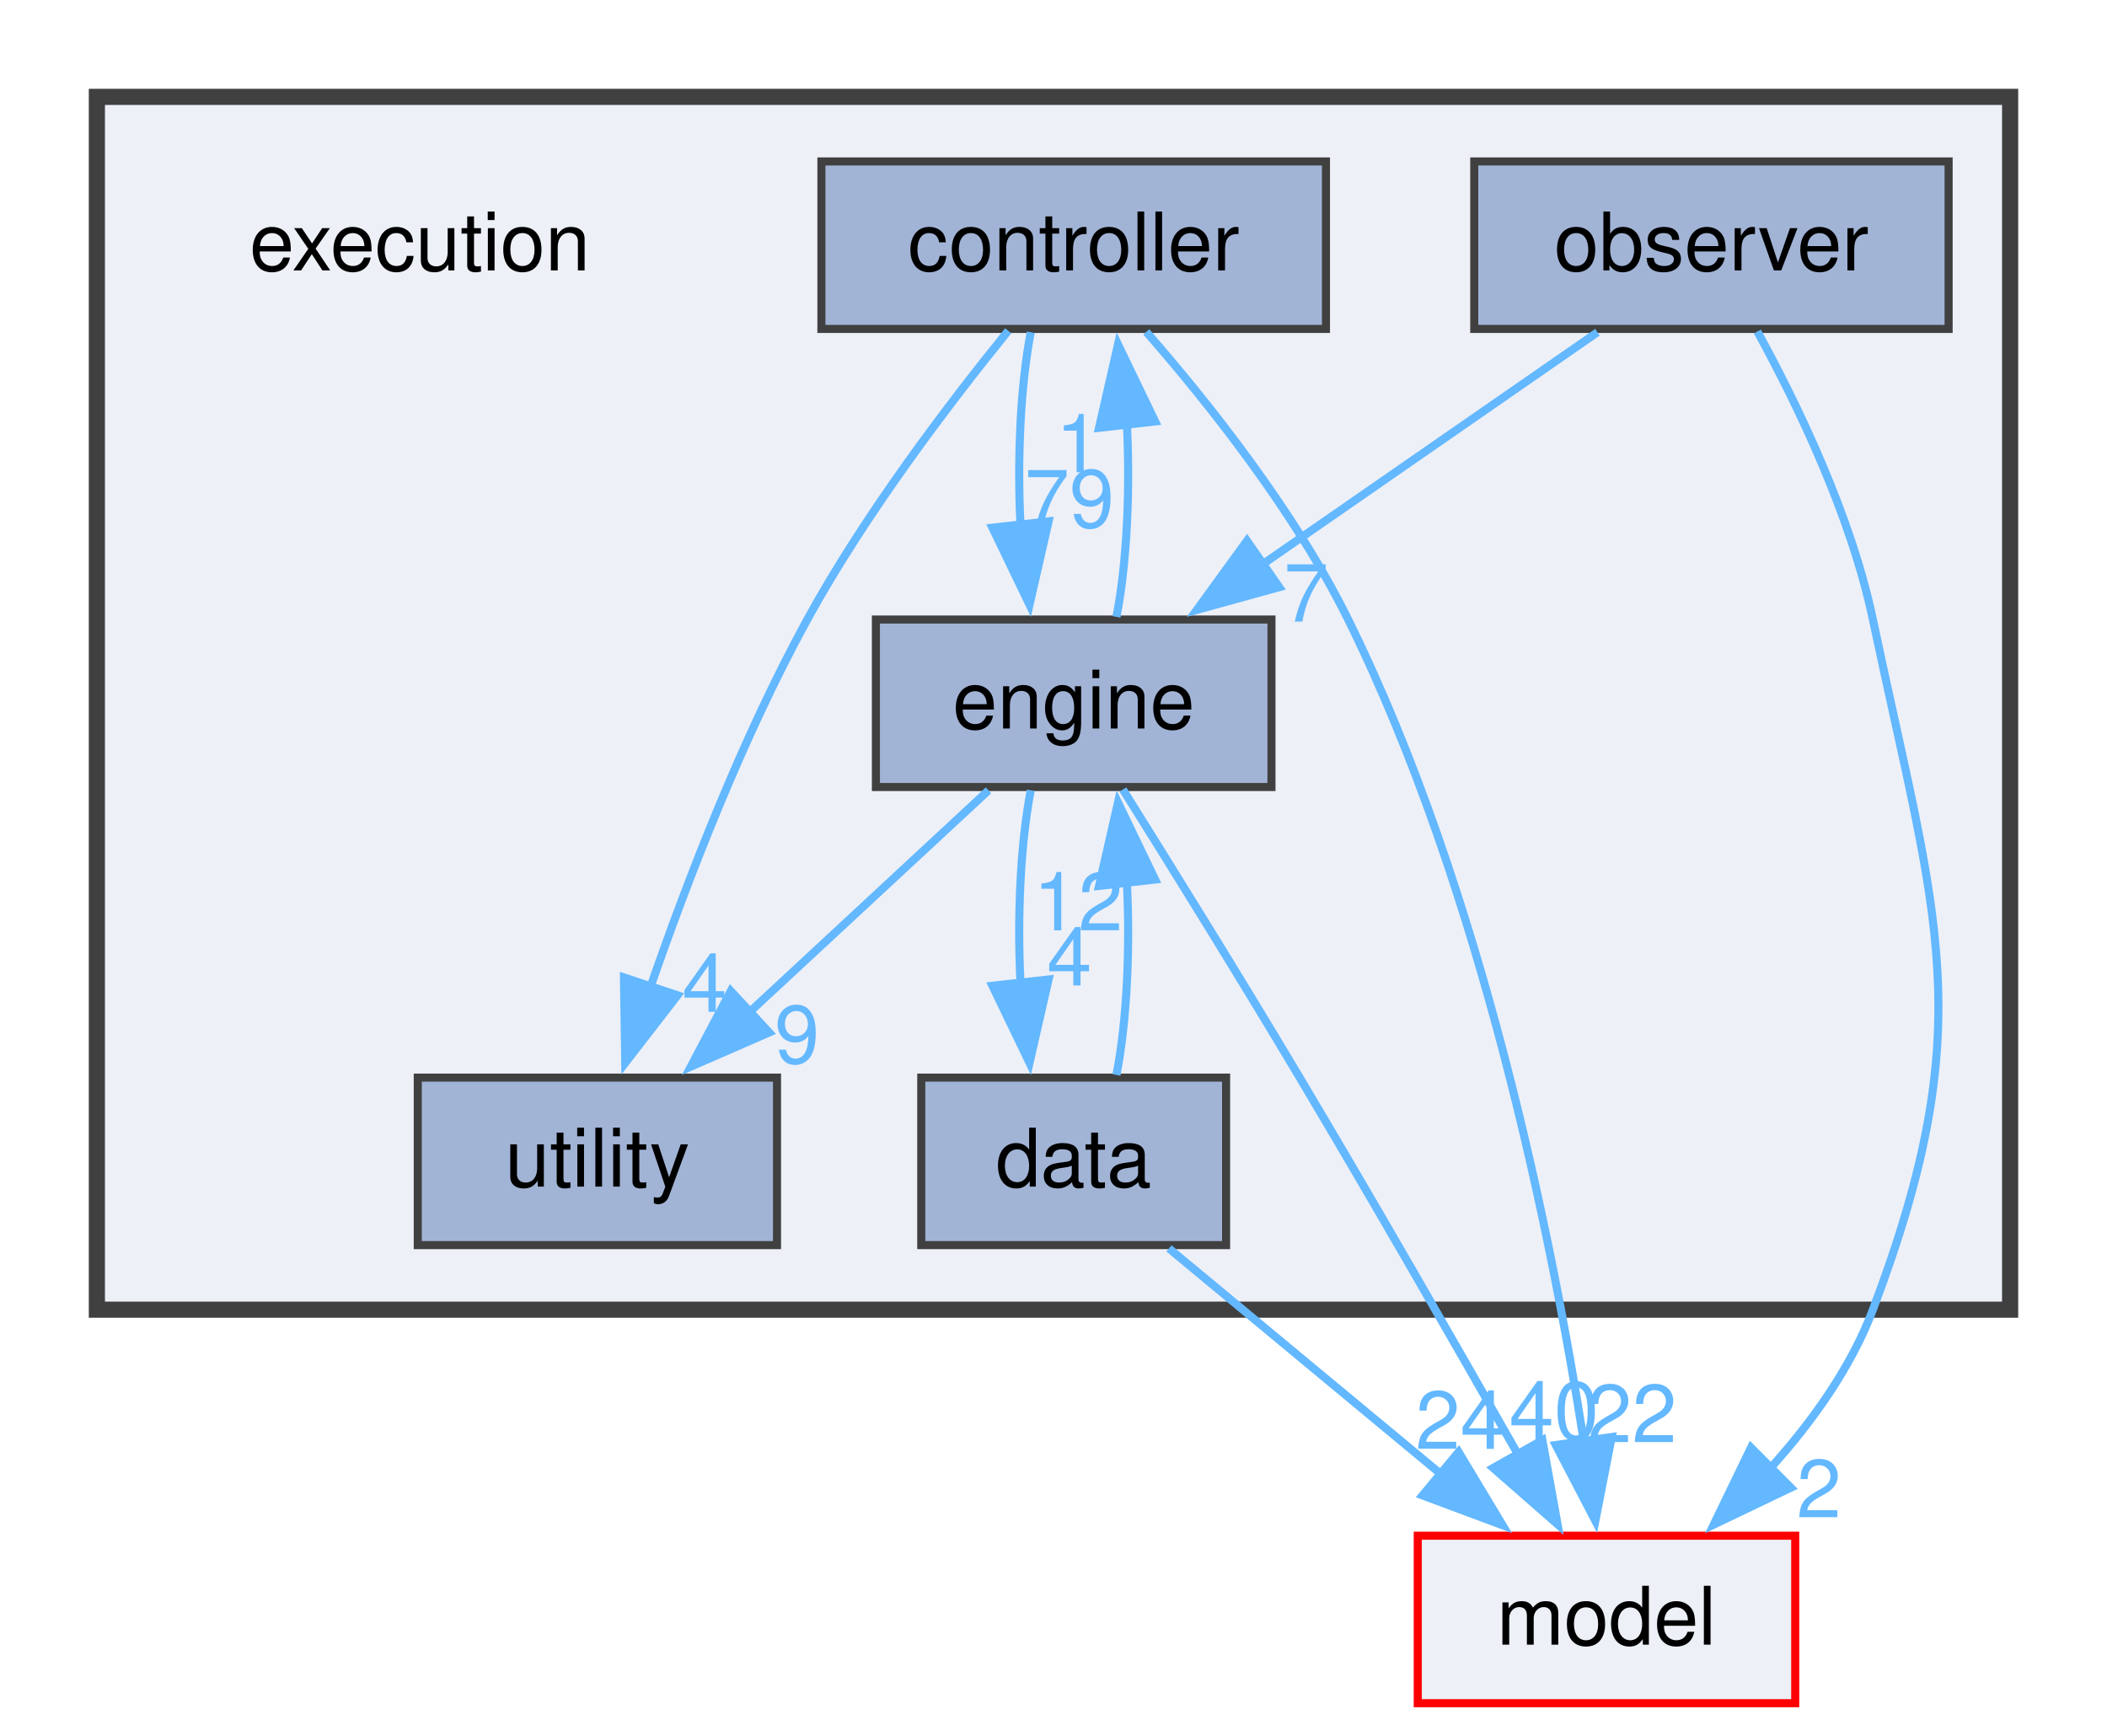
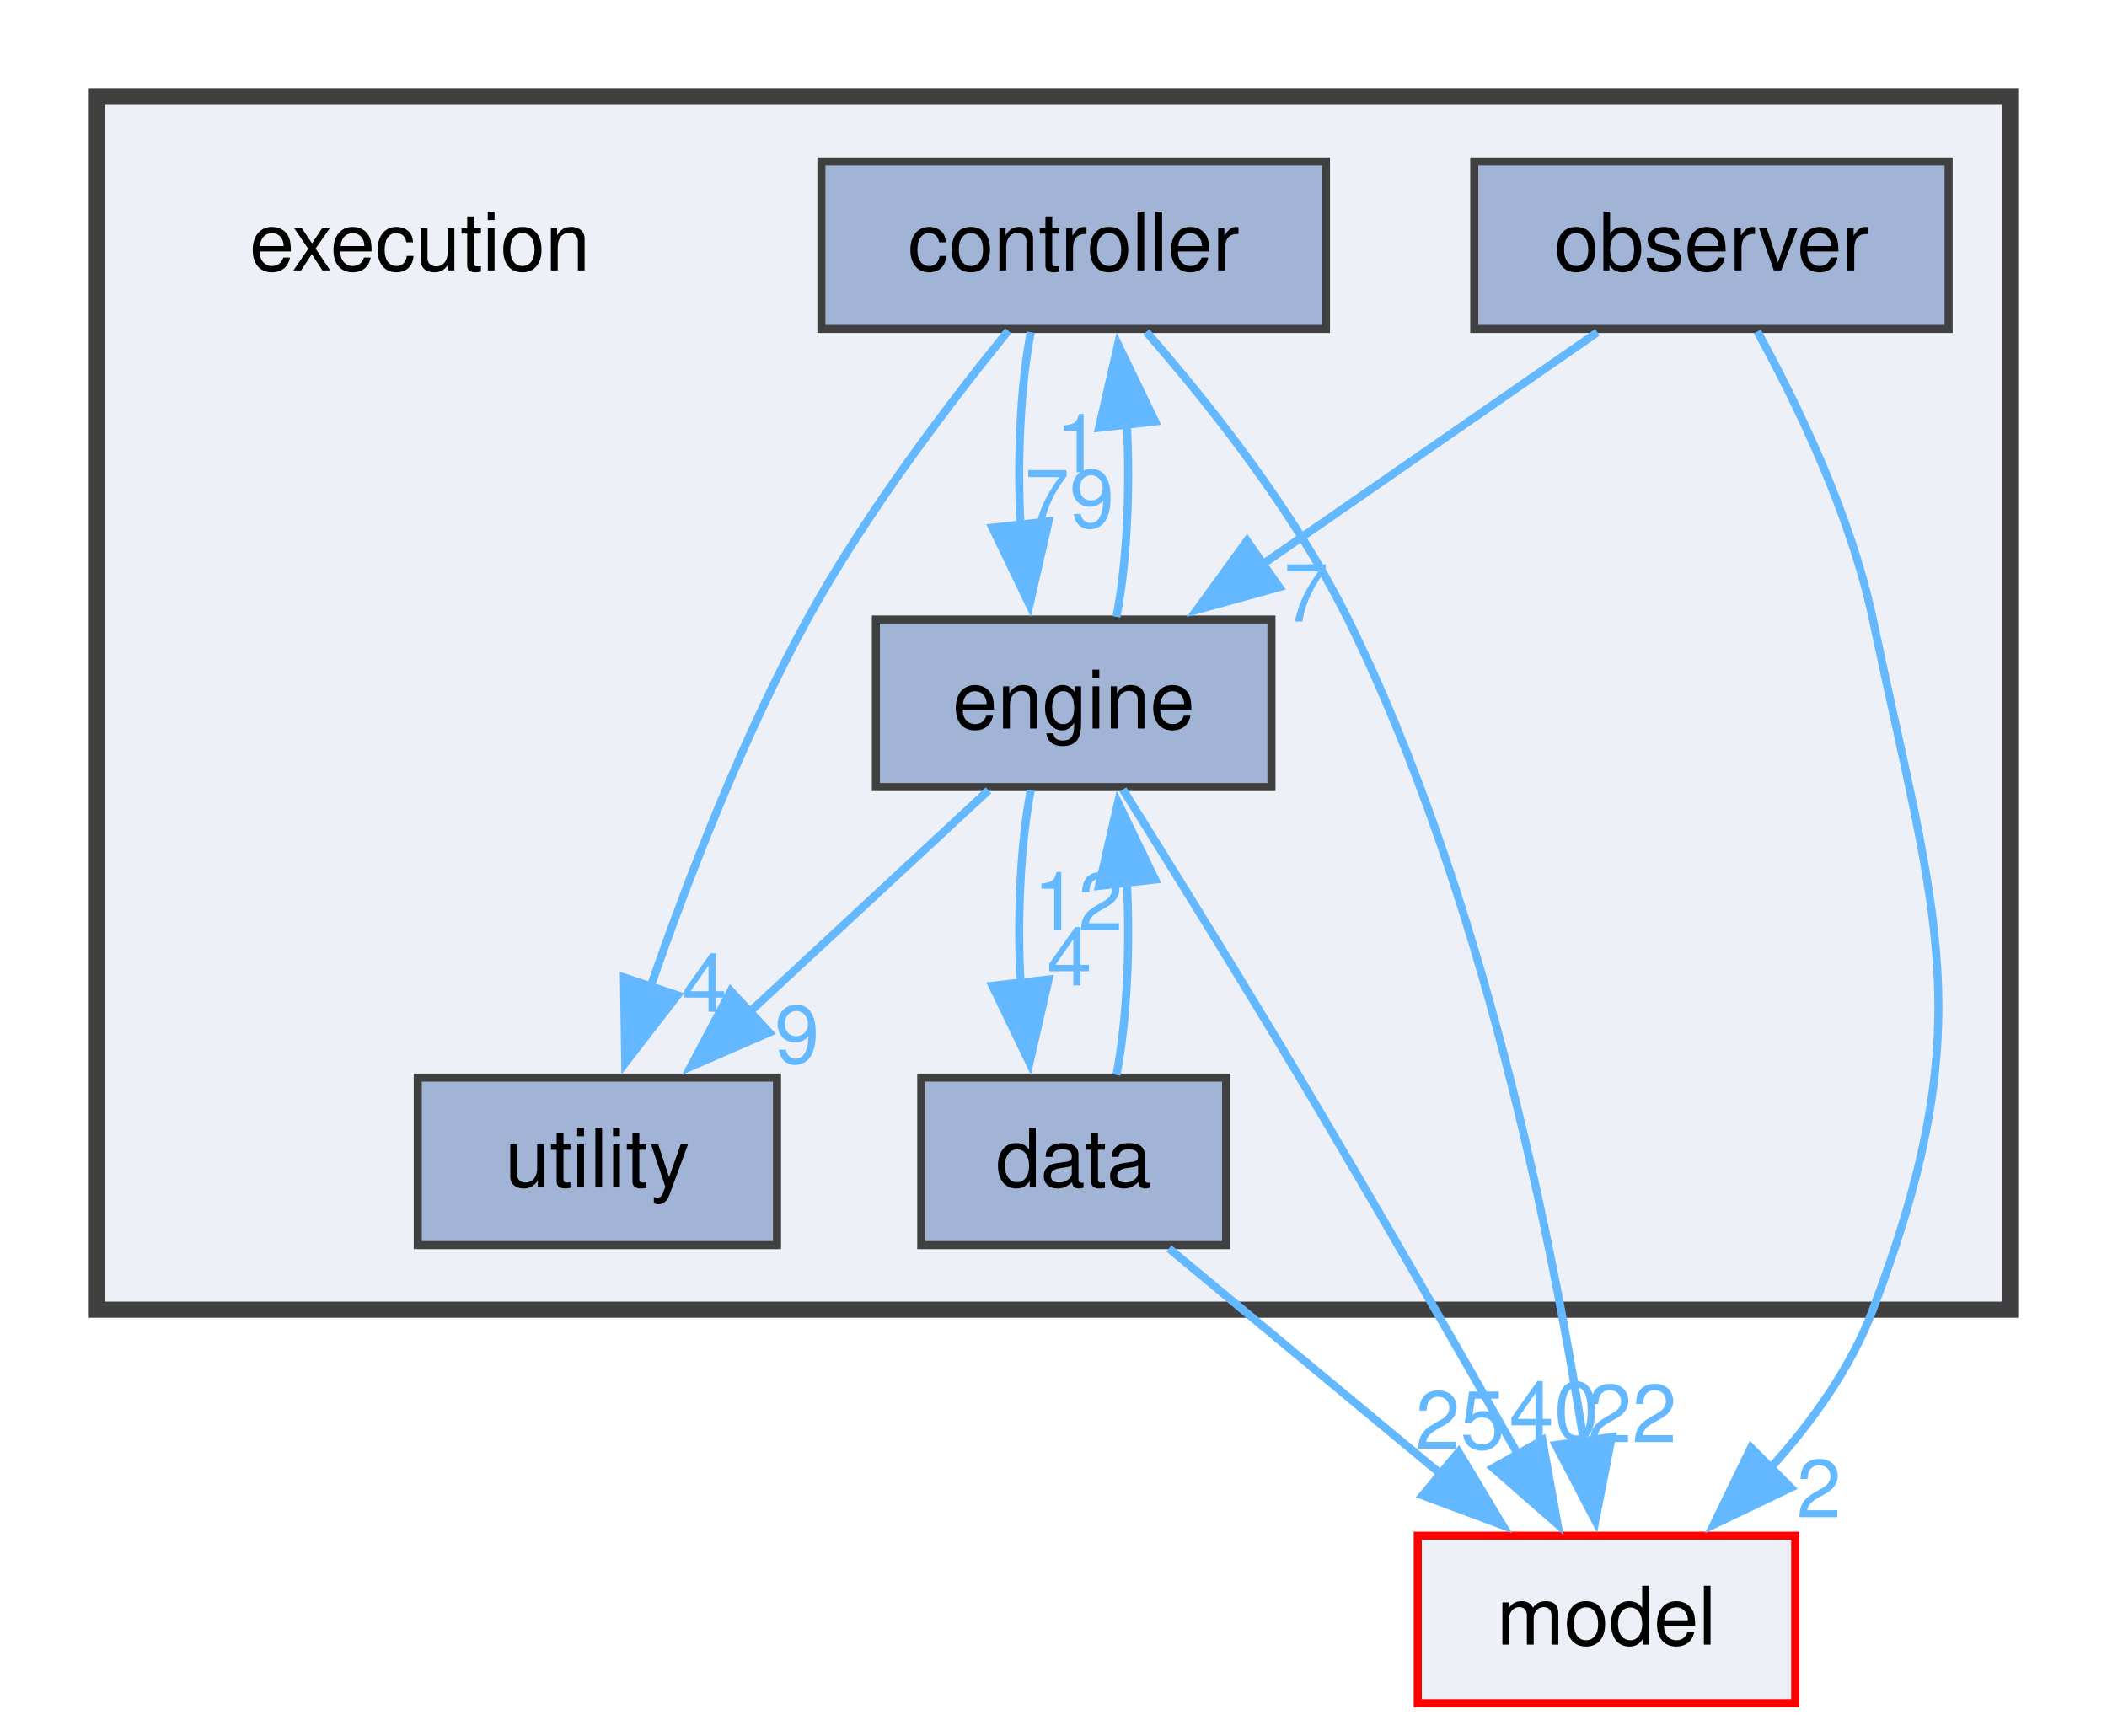
<svg xmlns="http://www.w3.org/2000/svg" xmlns:xlink="http://www.w3.org/1999/xlink" width="261pt" height="215pt" viewBox="0.00 0.00 261.00 215.00">
  <g id="graph0" class="graph" transform="scale(1 1) rotate(0) translate(4 211)">
    <g id="clust1" class="cluster">
      <g id="a_clust1">
        <a xlink:href="dir_5492fae2ae9e8e8e3b45371f34937227.html" target="_top">
          <polygon fill="#edf0f7" stroke="#404040" stroke-width="2" points="8,-48.75 8,-199 245,-199 245,-48.75 8,-48.75" />
        </a>
      </g>
    </g>
    <g id="node1" class="node">
      <text xml:space="preserve" text-anchor="middle" x="48" y="-177.5" font-family="Helvetica,sans-Serif" font-size="10.00">execution</text>
    </g>
    <g id="node2" class="node">
      <g id="a_node2">
        <a xlink:href="dir_f6068031c8ed86da3580f80ca3a17e26.html" target="_top" xlink:title="controller">
          <polygon fill="#a2b4d6" stroke="#404040" points="160.25,-191 97.75,-191 97.75,-170.25 160.25,-170.25 160.25,-191" />
          <text xml:space="preserve" text-anchor="middle" x="129" y="-177.5" font-family="Helvetica,sans-Serif" font-size="10.00">controller</text>
        </a>
      </g>
    </g>
    <g id="node4" class="node">
      <g id="a_node4">
        <a xlink:href="dir_11b717f8bbe9adcce5d847a0cd87900f.html" target="_top" xlink:title="engine">
          <polygon fill="#a2b4d6" stroke="#404040" points="153.5,-134.25 104.5,-134.25 104.5,-113.5 153.5,-113.5 153.5,-134.25" />
          <text xml:space="preserve" text-anchor="middle" x="129" y="-120.75" font-family="Helvetica,sans-Serif" font-size="10.00">engine</text>
        </a>
      </g>
    </g>
    <g id="edge1" class="edge">
      <g id="a_edge1">
        <a xlink:href="dir_000008_000016.html" target="_top">
          <path fill="none" stroke="#63b8ff" d="M123.68,-169.84C122.41,-163.22 121.99,-154.22 122.41,-146.02" />
          <polygon fill="#63b8ff" stroke="#63b8ff" points="125.89,-146.41 123.53,-136.08 118.93,-145.63 125.89,-146.41" />
        </a>
      </g>
      <g id="a_edge1-headlabel">
        <a xlink:href="dir_000008_000016.html" target="_top" xlink:title="79">
          <text xml:space="preserve" text-anchor="middle" x="128.47" y="-145.67" font-family="Helvetica,sans-Serif" font-size="10.00" fill="#63b8ff">79</text>
        </a>
      </g>
    </g>
    <g id="node6" class="node">
      <g id="a_node6">
        <a xlink:href="dir_6e332d3e931a265118348dad6ed62968.html" target="_top" xlink:title="utility">
          <polygon fill="#a2b4d6" stroke="#404040" points="92.25,-77.5 47.75,-77.5 47.75,-56.75 92.25,-56.75 92.25,-77.5" />
          <text xml:space="preserve" text-anchor="middle" x="70" y="-64" font-family="Helvetica,sans-Serif" font-size="10.00">utility</text>
        </a>
      </g>
    </g>
    <g id="edge3" class="edge">
      <g id="a_edge3">
        <a xlink:href="dir_000008_000040.html" target="_top">
          <path fill="none" stroke="#63b8ff" d="M120.89,-170.02C113.69,-161.15 103.21,-147.4 96,-134.25 88.01,-119.68 81.22,-102.12 76.59,-88.77" />
          <polygon fill="#63b8ff" stroke="#63b8ff" points="79.93,-87.7 73.45,-79.32 73.29,-89.91 79.93,-87.7" />
        </a>
      </g>
      <g id="a_edge3-headlabel">
        <a xlink:href="dir_000008_000040.html" target="_top" xlink:title="4">
          <text xml:space="preserve" text-anchor="middle" x="83.28" y="-85.66" font-family="Helvetica,sans-Serif" font-size="10.00" fill="#63b8ff">4</text>
        </a>
      </g>
    </g>
    <g id="node7" class="node">
      <g id="a_node7">
        <a xlink:href="dir_3f14f6767c31cb4a1d22c13c18cc6fc3.html" target="_top" xlink:title="model">
          <polygon fill="#edf0f7" stroke="red" points="218.38,-20.75 171.62,-20.75 171.62,0 218.38,0 218.38,-20.75" />
          <text xml:space="preserve" text-anchor="middle" x="195" y="-7.25" font-family="Helvetica,sans-Serif" font-size="10.00">model</text>
        </a>
      </g>
    </g>
    <g id="edge2" class="edge">
      <g id="a_edge2">
        <a xlink:href="dir_000008_000026.html" target="_top">
          <path fill="none" stroke="#63b8ff" d="M137.99,-169.89C145.63,-161.15 156.37,-147.66 163,-134.25 179.62,-100.61 188.29,-57.37 192.23,-32.18" />
          <polygon fill="#63b8ff" stroke="#63b8ff" points="195.65,-32.98 193.62,-22.59 188.72,-31.98 195.65,-32.98" />
        </a>
      </g>
      <g id="a_edge2-headlabel">
        <a xlink:href="dir_000008_000026.html" target="_top" xlink:title="22">
          <text xml:space="preserve" text-anchor="middle" x="198.16" y="-32.33" font-family="Helvetica,sans-Serif" font-size="10.00" fill="#63b8ff">22</text>
        </a>
      </g>
    </g>
    <g id="node3" class="node">
      <g id="a_node3">
        <a xlink:href="dir_2445526665ebab794f8c8c79540d5ddc.html" target="_top" xlink:title="data">
          <polygon fill="#a2b4d6" stroke="#404040" points="147.88,-77.5 110.12,-77.5 110.12,-56.75 147.88,-56.75 147.88,-77.5" />
          <text xml:space="preserve" text-anchor="middle" x="129" y="-64" font-family="Helvetica,sans-Serif" font-size="10.00">data</text>
        </a>
      </g>
    </g>
    <g id="edge4" class="edge">
      <g id="a_edge4">
        <a xlink:href="dir_000009_000016.html" target="_top">
          <path fill="none" stroke="#63b8ff" d="M134.3,-77.83C135.6,-84.5 136.02,-93.63 135.58,-101.92" />
          <polygon fill="#63b8ff" stroke="#63b8ff" points="132.14,-101.25 134.49,-111.58 139.09,-102.04 132.14,-101.25" />
        </a>
      </g>
      <g id="a_edge4-headlabel">
        <a xlink:href="dir_000009_000016.html" target="_top" xlink:title="12">
          <text xml:space="preserve" text-anchor="middle" x="129.55" y="-95.74" font-family="Helvetica,sans-Serif" font-size="10.00" fill="#63b8ff">12</text>
        </a>
      </g>
    </g>
    <g id="edge5" class="edge">
      <g id="a_edge5">
        <a xlink:href="dir_000009_000026.html" target="_top">
          <path fill="none" stroke="#63b8ff" d="M140.8,-56.34C150.18,-48.55 163.54,-37.47 174.64,-28.26" />
          <polygon fill="#63b8ff" stroke="#63b8ff" points="176.68,-31.12 182.14,-22.04 172.21,-25.74 176.68,-31.12" />
        </a>
      </g>
      <g id="a_edge5-headlabel">
-         <a xlink:href="dir_000009_000026.html" target="_top" xlink:title="24">
-           <text xml:space="preserve" text-anchor="middle" x="176.89" y="-31.51" font-family="Helvetica,sans-Serif" font-size="10.00" fill="#63b8ff">24</text>
+         <a xlink:href="dir_000009_000026.html" target="_top" xlink:title="25">
+           <text xml:space="preserve" text-anchor="middle" x="176.89" y="-31.51" font-family="Helvetica,sans-Serif" font-size="10.00" fill="#63b8ff">25</text>
        </a>
      </g>
    </g>
    <g id="edge8" class="edge">
      <g id="a_edge8">
        <a xlink:href="dir_000016_000008.html" target="_top">
          <path fill="none" stroke="#63b8ff" d="M134.3,-134.58C135.6,-141.25 136.02,-150.38 135.58,-158.67" />
          <polygon fill="#63b8ff" stroke="#63b8ff" points="132.14,-158 134.49,-168.33 139.09,-158.79 132.14,-158" />
        </a>
      </g>
      <g id="a_edge8-headlabel">
        <a xlink:href="dir_000016_000008.html" target="_top" xlink:title="1">
          <text xml:space="preserve" text-anchor="middle" x="129.55" y="-152.49" font-family="Helvetica,sans-Serif" font-size="10.00" fill="#63b8ff">1</text>
        </a>
      </g>
    </g>
    <g id="edge9" class="edge">
      <g id="a_edge9">
        <a xlink:href="dir_000016_000009.html" target="_top">
          <path fill="none" stroke="#63b8ff" d="M123.68,-113.09C122.41,-106.47 121.99,-97.47 122.41,-89.27" />
          <polygon fill="#63b8ff" stroke="#63b8ff" points="125.89,-89.66 123.53,-79.33 118.93,-88.88 125.89,-89.66" />
        </a>
      </g>
      <g id="a_edge9-headlabel">
        <a xlink:href="dir_000016_000009.html" target="_top" xlink:title="4">
          <text xml:space="preserve" text-anchor="middle" x="128.47" y="-88.92" font-family="Helvetica,sans-Serif" font-size="10.00" fill="#63b8ff">4</text>
        </a>
      </g>
    </g>
    <g id="edge7" class="edge">
      <g id="a_edge7">
        <a xlink:href="dir_000016_000040.html" target="_top">
          <path fill="none" stroke="#63b8ff" d="M118.45,-113.09C110.23,-105.46 98.6,-94.67 88.8,-85.57" />
          <polygon fill="#63b8ff" stroke="#63b8ff" points="91.28,-83.09 81.57,-78.86 86.52,-88.23 91.28,-83.09" />
        </a>
      </g>
      <g id="a_edge7-headlabel">
        <a xlink:href="dir_000016_000040.html" target="_top" xlink:title="9">
          <text xml:space="preserve" text-anchor="middle" x="94.73" y="-79.3" font-family="Helvetica,sans-Serif" font-size="10.00" fill="#63b8ff">9</text>
        </a>
      </g>
    </g>
    <g id="edge6" class="edge">
      <g id="a_edge6">
        <a xlink:href="dir_000016_000026.html" target="_top">
          <path fill="none" stroke="#63b8ff" d="M135.1,-113.19C140.83,-104.04 149.61,-89.91 157,-77.5 166.32,-61.86 176.59,-43.94 184.1,-30.71" />
          <polygon fill="#63b8ff" stroke="#63b8ff" points="187.06,-32.59 188.94,-22.16 180.96,-29.14 187.06,-32.59" />
        </a>
      </g>
      <g id="a_edge6-headlabel">
        <a xlink:href="dir_000016_000026.html" target="_top" xlink:title="40">
          <text xml:space="preserve" text-anchor="middle" x="188.5" y="-32.67" font-family="Helvetica,sans-Serif" font-size="10.00" fill="#63b8ff">40</text>
        </a>
      </g>
    </g>
    <g id="node5" class="node">
      <g id="a_node5">
        <a xlink:href="dir_468b2b56be3b0de99aff31f73a9ac3e1.html" target="_top" xlink:title="observer">
          <polygon fill="#a2b4d6" stroke="#404040" points="237.38,-191 178.62,-191 178.62,-170.25 237.38,-170.25 237.38,-191" />
          <text xml:space="preserve" text-anchor="middle" x="208" y="-177.5" font-family="Helvetica,sans-Serif" font-size="10.00">observer</text>
        </a>
      </g>
    </g>
    <g id="edge10" class="edge">
      <g id="a_edge10">
        <a xlink:href="dir_000029_000016.html" target="_top">
          <path fill="none" stroke="#63b8ff" d="M193.88,-169.84C182.31,-161.82 165.7,-150.31 152.18,-140.94" />
          <polygon fill="#63b8ff" stroke="#63b8ff" points="154.46,-138.26 144.25,-135.44 150.47,-144.01 154.46,-138.26" />
        </a>
      </g>
      <g id="a_edge10-headlabel">
        <a xlink:href="dir_000029_000016.html" target="_top" xlink:title="7">
          <text xml:space="preserve" text-anchor="middle" x="157.79" y="-133.99" font-family="Helvetica,sans-Serif" font-size="10.00" fill="#63b8ff">7</text>
        </a>
      </g>
    </g>
    <g id="edge11" class="edge">
      <g id="a_edge11">
        <a xlink:href="dir_000029_000026.html" target="_top">
          <path fill="none" stroke="#63b8ff" d="M213.69,-169.93C218.59,-161.01 225.27,-147.22 228,-134.25 235.83,-97.07 241.45,-84.29 228,-48.75 225.27,-41.52 220.43,-34.79 215.28,-29.09" />
          <polygon fill="#63b8ff" stroke="#63b8ff" points="217.84,-26.7 208.28,-22.12 212.9,-31.66 217.84,-26.7" />
        </a>
      </g>
      <g id="a_edge11-headlabel">
        <a xlink:href="dir_000029_000026.html" target="_top" xlink:title="2">
          <text xml:space="preserve" text-anchor="middle" x="221.32" y="-23.03" font-family="Helvetica,sans-Serif" font-size="10.00" fill="#63b8ff">2</text>
        </a>
      </g>
    </g>
  </g>
</svg>
